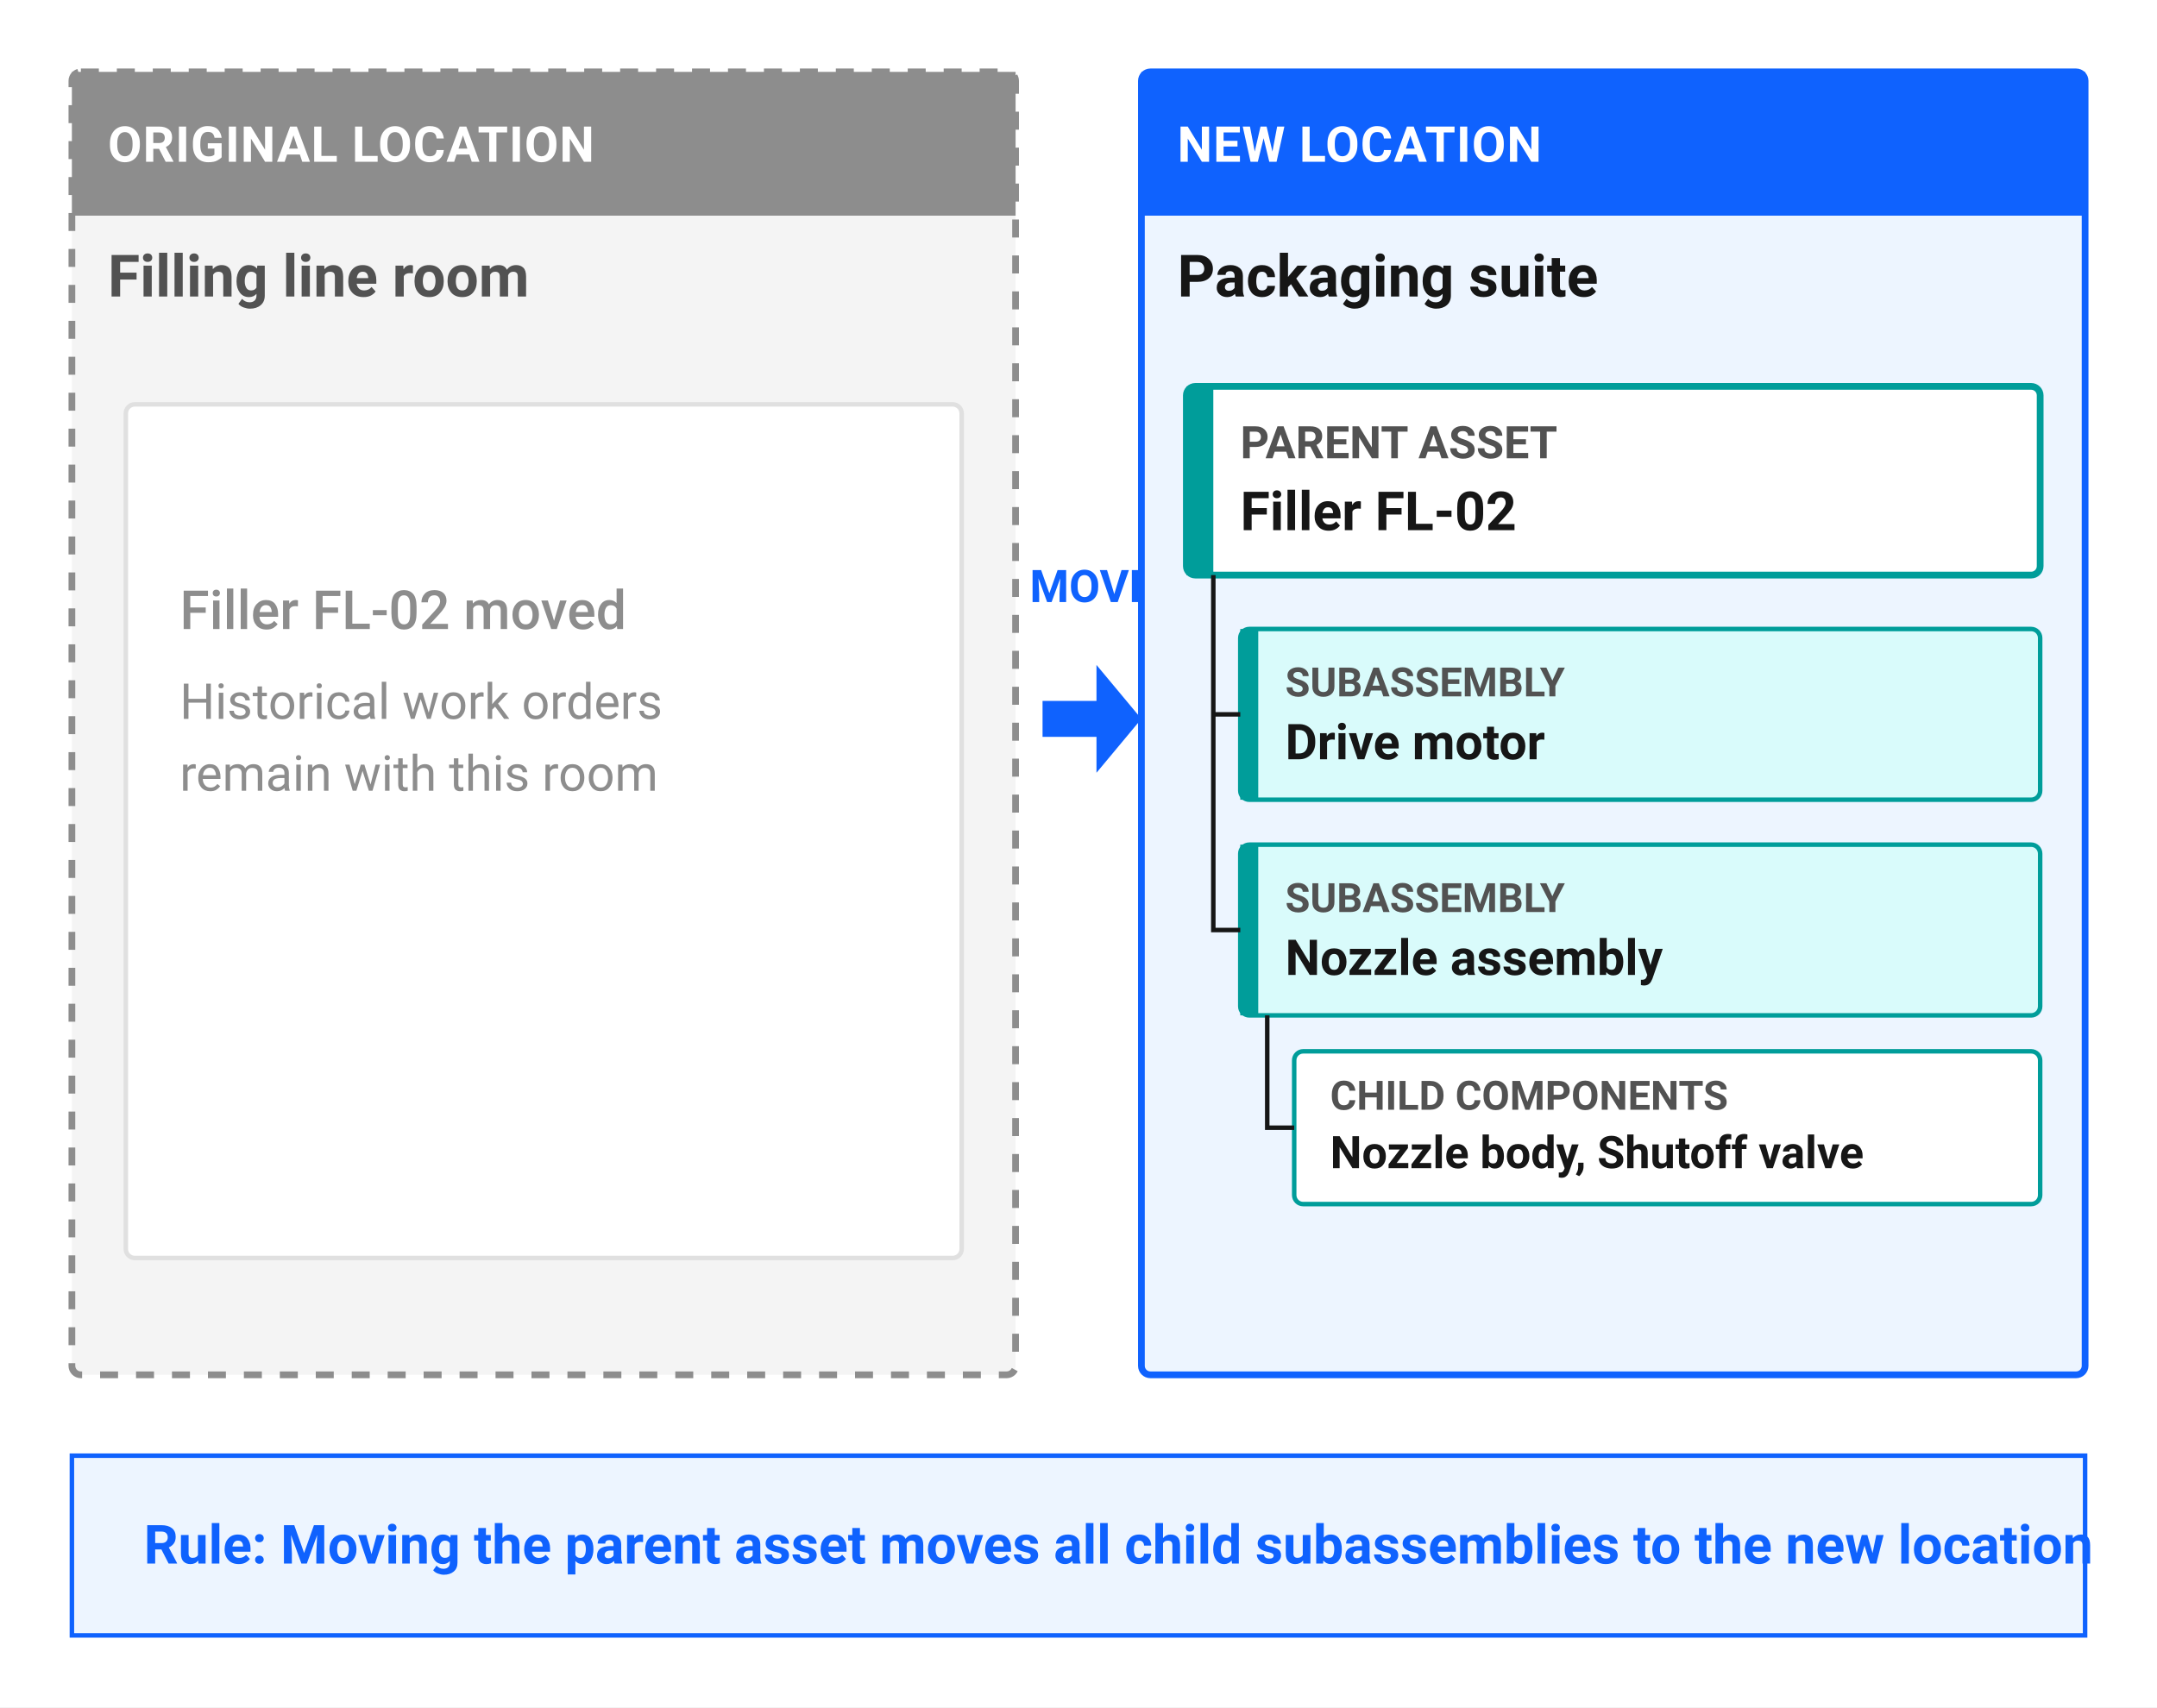
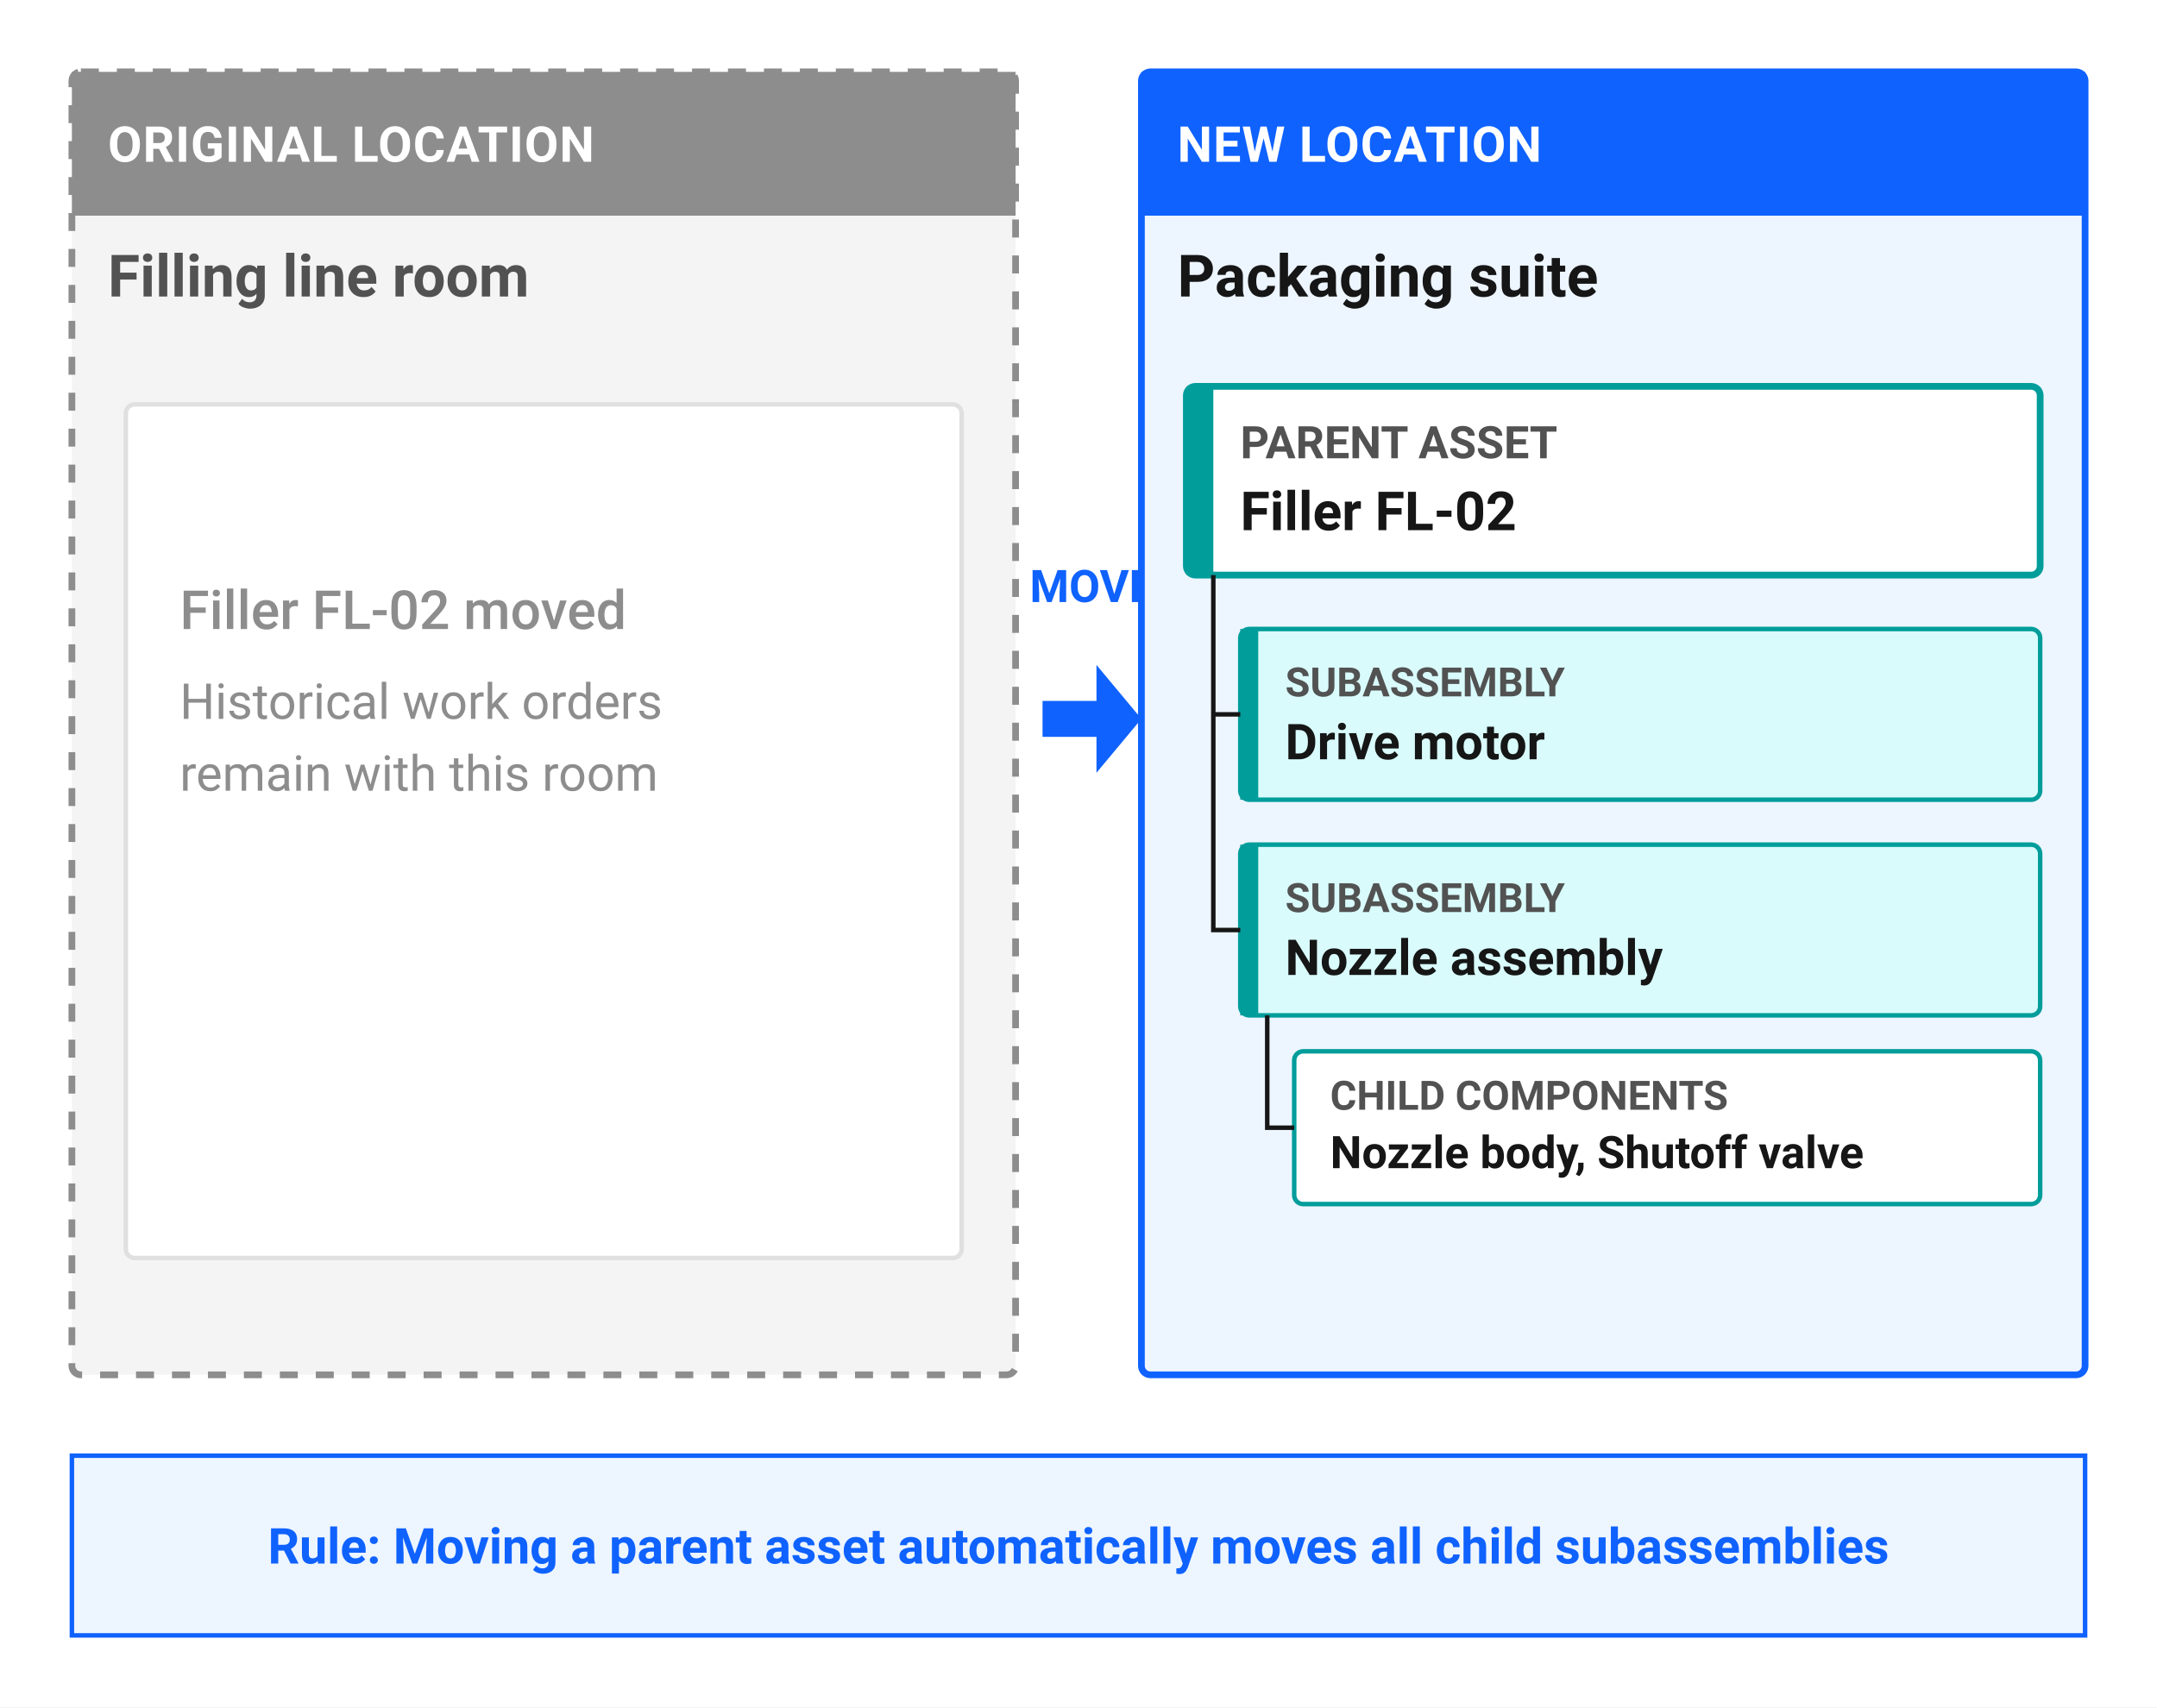
<svg xmlns="http://www.w3.org/2000/svg" width="480" height="380" viewBox="0 0 480 380" fill="none" style="background:#ffffff; font-family:'IBM Plex Sans', -apple-system, BlinkMacSystemFont, 'Segoe UI', Roboto, sans-serif;">
  <rect width="100%" height="100%" fill="#ffffff" />
  <g class="source-location">
    <rect x="16" y="16" width="210" height="290" fill="#f4f4f4" stroke="#8d8d8d" stroke-width="1.5" stroke-dasharray="4 4" rx="2" />
    <rect x="16" y="16" width="210" height="32" fill="#8d8d8d" />
    <text x="24" y="36" font-size="11" font-weight="600" fill="#ffffff" letter-spacing="0.2">ORIGINAL LOCATION</text>
    <text x="24" y="66" font-size="13" font-weight="600" fill="#525252">Filling line room</text>
    <rect x="28" y="90" width="186" height="190" fill="#ffffff" stroke="#e0e0e0" stroke-width="1" rx="2" />
    <text x="40" y="140" font-size="12" font-weight="500" fill="#8d8d8d" text-anchor="start">Filler FL-02 moved</text>
    <text x="40" y="160" font-size="11" font-weight="400" fill="#8d8d8d" text-anchor="start">Historical work orders</text>
    <text x="40" y="176" font-size="11" font-weight="400" fill="#8d8d8d" text-anchor="start">remain with this room</text>
  </g>
  <g class="move-arrow" transform="translate(232, 140)">
    <path d="M0 16 H 12 V 8 L 22 20 L 12 32 V 24 H 0 Z" fill="#0F62FE" />
    <text x="11" y="-6" font-size="10" font-weight="700" fill="#0F62FE" text-anchor="middle">MOVE</text>
  </g>
  <g class="dest-location">
    <rect x="254" y="16" width="210" height="290" fill="#EDF5FF" stroke="#0F62FE" stroke-width="1.5" rx="2" />
    <rect x="254" y="16" width="210" height="32" fill="#0F62FE" />
    <text x="262" y="36" font-size="11" font-weight="600" fill="#ffffff" letter-spacing="0.2">NEW LOCATION</text>
    <text x="262" y="66" font-size="13" font-weight="600" fill="#161616">Packaging suite</text>
    <rect x="264" y="86" width="190" height="42" fill="#ffffff" stroke="#009D9A" stroke-width="1.5" rx="2" />
    <rect x="264" y="86" width="6" height="42" fill="#009D9A" />
    <text x="276" y="102" font-size="10" font-weight="600" fill="#525252">PARENT ASSET</text>
    <text x="276" y="118" font-size="12" font-weight="600" fill="#161616">Filler FL-02</text>
    <rect x="276" y="140" width="178" height="38" fill="#D9FBFB" stroke="#009D9A" stroke-width="1" rx="2" />
    <rect x="276" y="140" width="4" height="38" fill="#009D9A" />
    <text x="286" y="155" font-size="9" font-weight="600" fill="#525252">SUBASSEMBLY</text>
    <text x="286" y="169" font-size="11" font-weight="600" fill="#161616">Drive motor</text>
    <rect x="276" y="188" width="178" height="38" fill="#D9FBFB" stroke="#009D9A" stroke-width="1" rx="2" />
    <rect x="276" y="188" width="4" height="38" fill="#009D9A" />
    <text x="286" y="203" font-size="9" font-weight="600" fill="#525252">SUBASSEMBLY</text>
    <text x="286" y="217" font-size="11" font-weight="600" fill="#161616">Nozzle assembly</text>
    <rect x="288" y="234" width="166" height="34" fill="#ffffff" stroke="#009D9A" stroke-width="1" rx="2" />
    <text x="296" y="247" font-size="9" font-weight="600" fill="#525252">CHILD COMPONENTS</text>
    <text x="296" y="260" font-size="10" font-weight="600" fill="#161616">Nozzle body, Shutoff valve</text>
    <path d="M 270 128 V 207 H 276" fill="none" stroke="#161616" stroke-width="1" />
    <path d="M 270 159 H 276" fill="none" stroke="#161616" stroke-width="1" />
    <path d="M 282 226 V 251 H 288" fill="none" stroke="#161616" stroke-width="1" />
  </g>
  <rect x="16" y="324" width="448" height="40" fill="#EDF5FF" stroke="#0F62FE" stroke-width="1" />
-   <text x="32" y="348" font-size="12" font-weight="600" fill="#0F62FE">Rule: Moving the parent asset moves all child subassemblies to the new location</text>
+   <text x="240" y="348" font-size="11" font-weight="600" fill="#0F62FE" text-anchor="middle">Rule: Moving a parent asset automatically moves all child subassemblies</text>
</svg>
